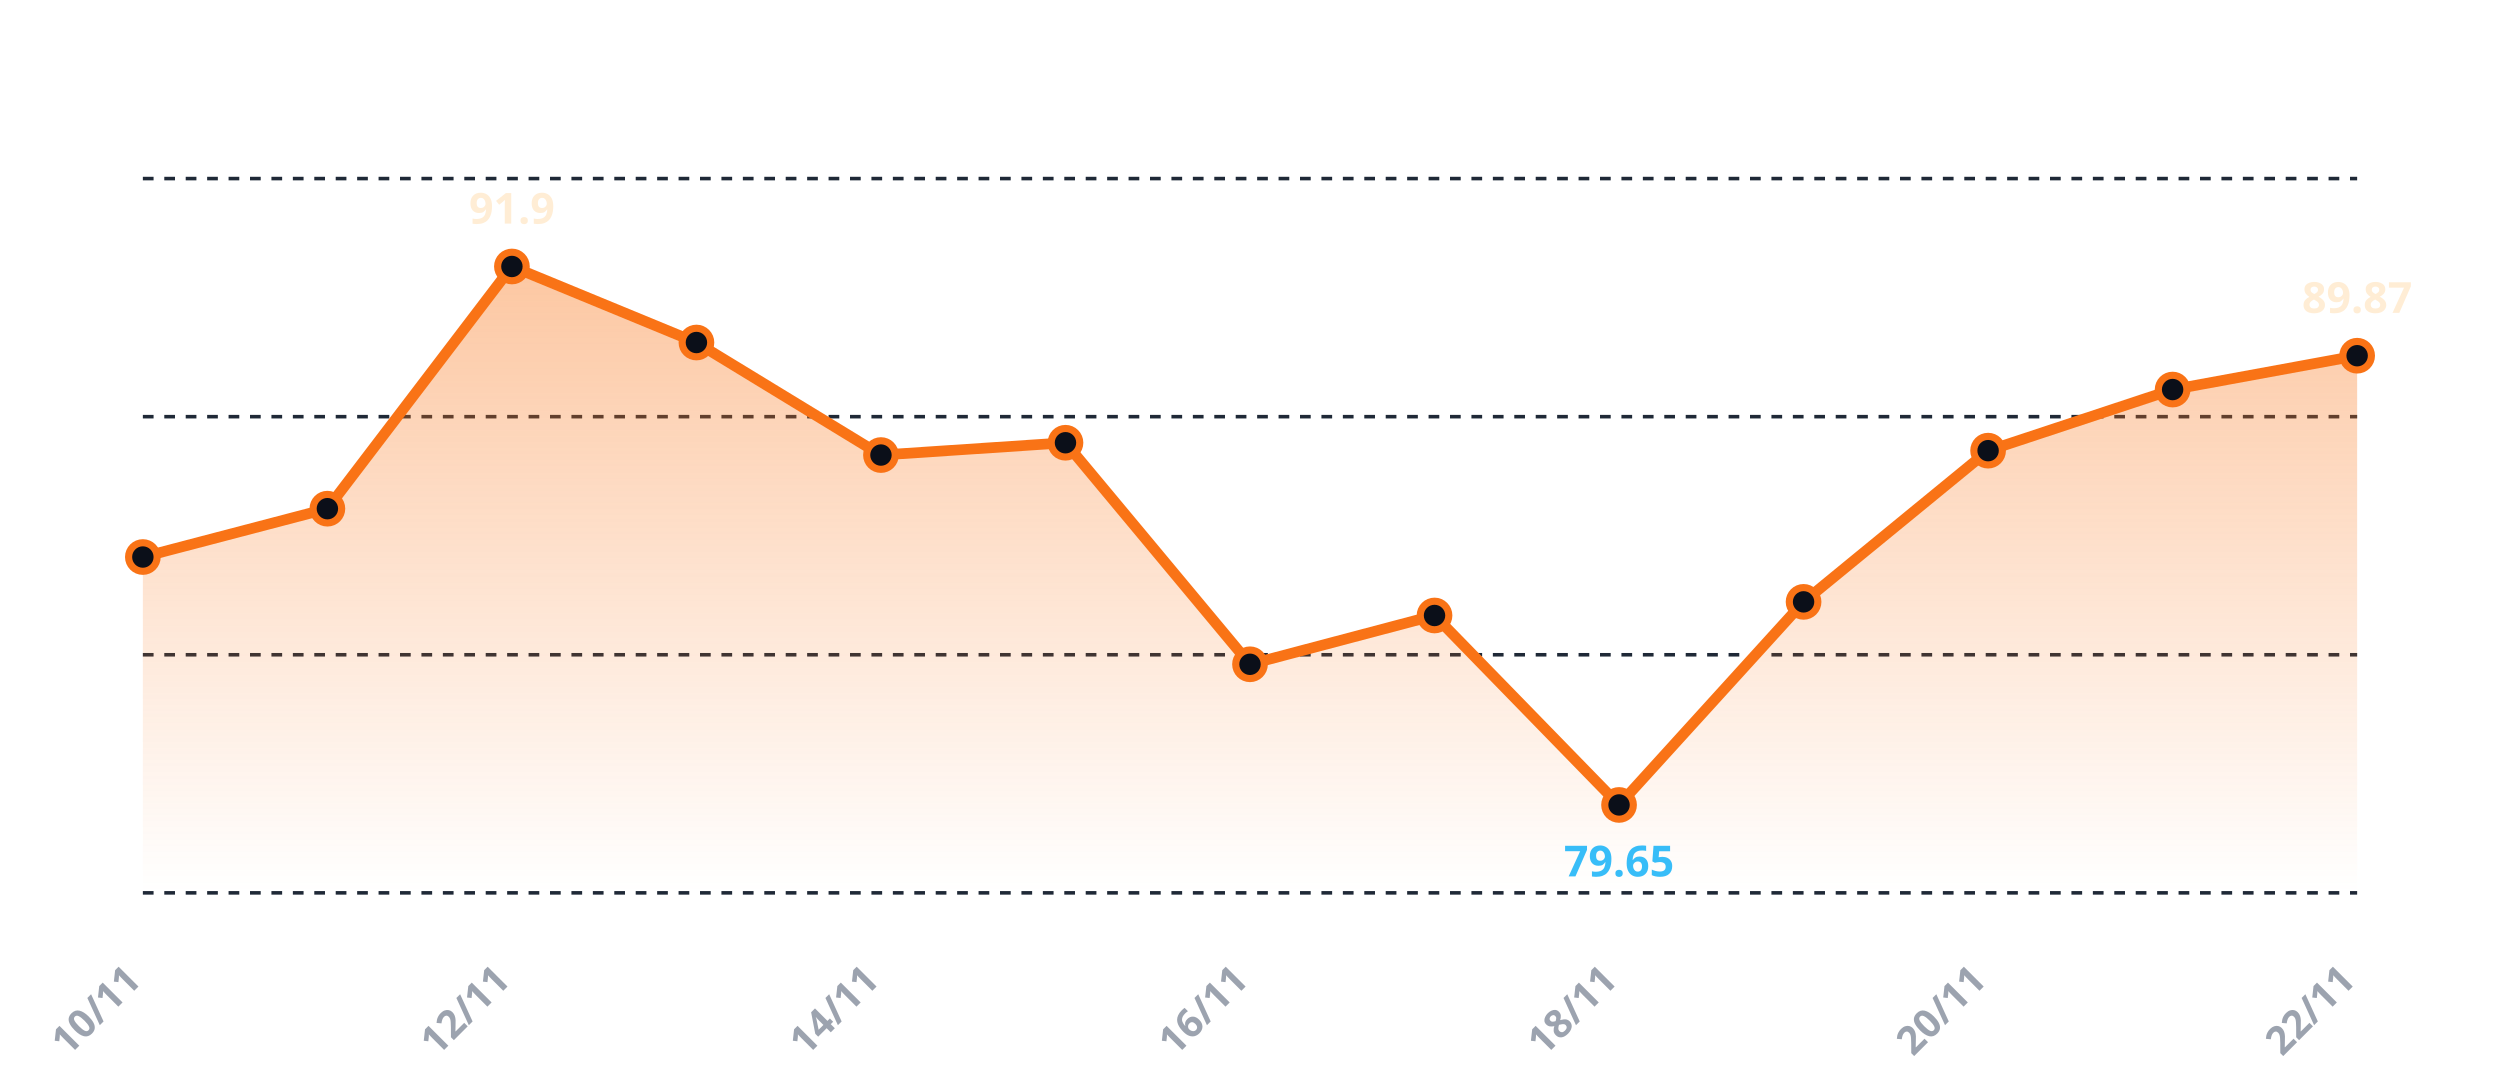
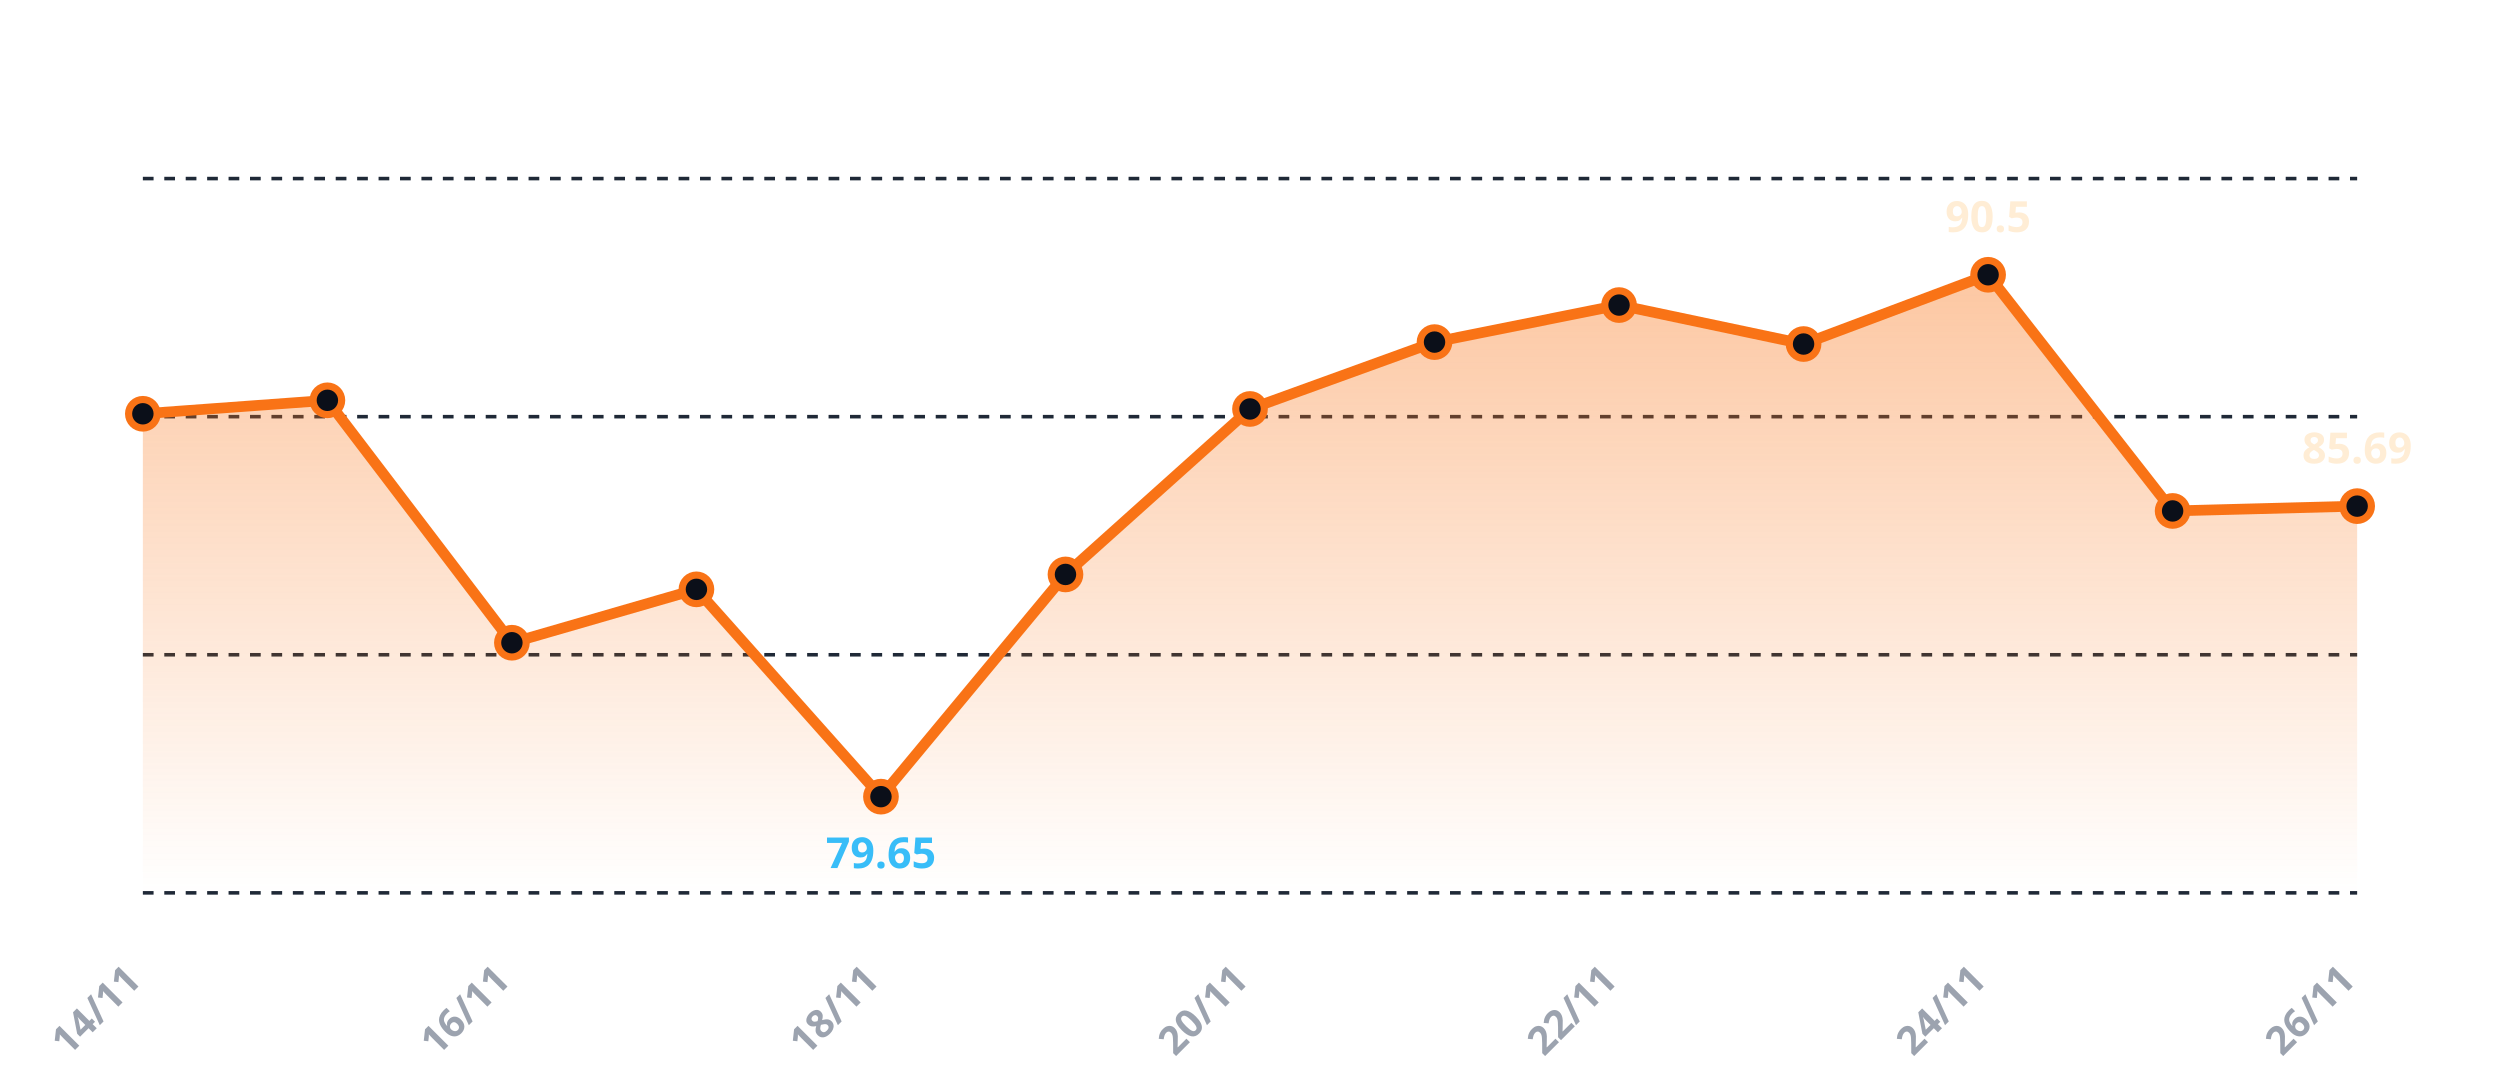
<svg xmlns="http://www.w3.org/2000/svg" viewBox="0 0 700 300" style="font-family: sans-serif; background-color: #0b0f19; border-radius: 8px;">
  <defs>
    <linearGradient id="gradGas" x1="0%" y1="0%" x2="0%" y2="100%">
      <stop offset="0%" style="stop-color:#f97316;stop-opacity:0.4" />
      <stop offset="100%" style="stop-color:#f97316;stop-opacity:0" />
    </linearGradient>
  </defs>
  <line x1="40" y1="250.0" x2="660" y2="250.0" stroke="#1f2937" stroke-dasharray="3,3" stroke-width="1" />
  <line x1="40" y1="183.333" x2="660" y2="183.333" stroke="#1f2937" stroke-dasharray="3,3" stroke-width="1" />
  <line x1="40" y1="116.667" x2="660" y2="116.667" stroke="#1f2937" stroke-dasharray="3,3" stroke-width="1" />
  <line x1="40" y1="50.0" x2="660" y2="50.0" stroke="#1f2937" stroke-dasharray="3,3" stroke-width="1" />
-   <text x="40.0" y="275" text-anchor="end" transform="rotate(-45, 40.0, 275)" font-size="11" font-weight="bold" fill="#9ca3af">10/11</text>
-   <text x="143.333" y="275" text-anchor="end" transform="rotate(-45, 143.3333, 275)" font-size="11" font-weight="bold" fill="#9ca3af">12/11</text>
-   <text x="246.667" y="275" text-anchor="end" transform="rotate(-45, 246.6667, 275)" font-size="11" font-weight="bold" fill="#9ca3af">14/11</text>
-   <text x="350.0" y="275" text-anchor="end" transform="rotate(-45, 350.0, 275)" font-size="11" font-weight="bold" fill="#9ca3af">16/11</text>
-   <text x="453.333" y="275" text-anchor="end" transform="rotate(-45, 453.3333, 275)" font-size="11" font-weight="bold" fill="#9ca3af">18/11</text>
-   <text x="556.667" y="275" text-anchor="end" transform="rotate(-45, 556.6667, 275)" font-size="11" font-weight="bold" fill="#9ca3af">20/11</text>
-   <text x="660.0" y="275" text-anchor="end" transform="rotate(-45, 660.0, 275)" font-size="11" font-weight="bold" fill="#9ca3af">22/11</text>
-   <polygon points="40.0,250 40.0,155.969 91.667,142.431 143.333,74.615 195.0,95.908 246.667,127.415 298.333,123.969 350.0,186 401.667,172.338 453.333,225.385 505.0,168.523 556.667,126.185 608.333,109.077 660.0,99.6 660.0,250" fill="url(#gradGas)" />
-   <polyline points="40.0,155.969 91.667,142.431 143.333,74.615 195.0,95.908 246.667,127.415 298.333,123.969 350.0,186 401.667,172.338 453.333,225.385 505.0,168.523 556.667,126.185 608.333,109.077 660.0,99.6" fill="none" stroke="#f97316" stroke-width="3" stroke-linecap="round" stroke-linejoin="round" />
-   <circle cx="40.0" cy="155.969" r="4" fill="#0b0f19" stroke="#f97316" stroke-width="2" />
-   <circle cx="91.667" cy="142.431" r="4" fill="#0b0f19" stroke="#f97316" stroke-width="2" />
-   <circle cx="143.333" cy="74.615" r="4" fill="#0b0f19" stroke="#f97316" stroke-width="2" />
-   <text x="143.333" y="62.615" text-anchor="middle" font-size="12" font-weight="bold" fill="#ffedd5">91.9</text>
-   <circle cx="195.0" cy="95.908" r="4" fill="#0b0f19" stroke="#f97316" stroke-width="2" />
-   <circle cx="246.667" cy="127.415" r="4" fill="#0b0f19" stroke="#f97316" stroke-width="2" />
-   <circle cx="298.333" cy="123.969" r="4" fill="#0b0f19" stroke="#f97316" stroke-width="2" />
-   <circle cx="350.0" cy="186" r="4" fill="#0b0f19" stroke="#f97316" stroke-width="2" />
-   <circle cx="401.667" cy="172.338" r="4" fill="#0b0f19" stroke="#f97316" stroke-width="2" />
-   <circle cx="453.333" cy="225.385" r="4" fill="#0b0f19" stroke="#f97316" stroke-width="2" />
-   <text x="453.333" y="245.385" text-anchor="middle" font-size="12" font-weight="bold" fill="#38bdf8">79.65</text>
-   <circle cx="505.0" cy="168.523" r="4" fill="#0b0f19" stroke="#f97316" stroke-width="2" />
-   <circle cx="556.667" cy="126.185" r="4" fill="#0b0f19" stroke="#f97316" stroke-width="2" />
-   <circle cx="608.333" cy="109.077" r="4" fill="#0b0f19" stroke="#f97316" stroke-width="2" />
-   <circle cx="660.0" cy="99.6" r="4" fill="#0b0f19" stroke="#f97316" stroke-width="2" />
-   <text x="660.0" y="87.6" text-anchor="middle" font-size="12" font-weight="bold" fill="#ffedd5">89.87</text>
+   <text x="40.0" y="275" text-anchor="end" transform="rotate(-45, 40.0, 275)" font-size="11" font-weight="bold" fill="#9ca3af">14/11</text>
+   <text x="143.333" y="275" text-anchor="end" transform="rotate(-45, 143.3333, 275)" font-size="11" font-weight="bold" fill="#9ca3af">16/11</text>
+   <text x="246.667" y="275" text-anchor="end" transform="rotate(-45, 246.6667, 275)" font-size="11" font-weight="bold" fill="#9ca3af">18/11</text>
+   <text x="350.0" y="275" text-anchor="end" transform="rotate(-45, 350.0, 275)" font-size="11" font-weight="bold" fill="#9ca3af">20/11</text>
+   <text x="453.333" y="275" text-anchor="end" transform="rotate(-45, 453.3333, 275)" font-size="11" font-weight="bold" fill="#9ca3af">22/11</text>
+   <text x="556.667" y="275" text-anchor="end" transform="rotate(-45, 556.6667, 275)" font-size="11" font-weight="bold" fill="#9ca3af">24/11</text>
+   <text x="660.0" y="275" text-anchor="end" transform="rotate(-45, 660.0, 275)" font-size="11" font-weight="bold" fill="#9ca3af">26/11</text>
+   <polygon points="40.0,250 40.0,115.859 91.667,112.088 143.333,179.966 195.0,165.017 246.667,223.064 298.333,160.842 350.0,114.512 401.667,95.791 453.333,85.421 505.0,96.33 556.667,76.936 608.333,143.064 660.0,141.717 660.0,250" fill="url(#gradGas)" />
+   <polyline points="40.0,115.859 91.667,112.088 143.333,179.966 195.0,165.017 246.667,223.064 298.333,160.842 350.0,114.512 401.667,95.791 453.333,85.421 505.0,96.33 556.667,76.936 608.333,143.064 660.0,141.717" fill="none" stroke="#f97316" stroke-width="3" stroke-linecap="round" stroke-linejoin="round" />
+   <circle cx="40.0" cy="115.859" r="4" fill="#0b0f19" stroke="#f97316" stroke-width="2" />
+   <circle cx="91.667" cy="112.088" r="4" fill="#0b0f19" stroke="#f97316" stroke-width="2" />
+   <circle cx="143.333" cy="179.966" r="4" fill="#0b0f19" stroke="#f97316" stroke-width="2" />
+   <circle cx="195.0" cy="165.017" r="4" fill="#0b0f19" stroke="#f97316" stroke-width="2" />
+   <circle cx="246.667" cy="223.064" r="4" fill="#0b0f19" stroke="#f97316" stroke-width="2" />
+   <text x="246.667" y="243.064" text-anchor="middle" font-size="12" font-weight="bold" fill="#38bdf8">79.65</text>
+   <circle cx="298.333" cy="160.842" r="4" fill="#0b0f19" stroke="#f97316" stroke-width="2" />
+   <circle cx="350.0" cy="114.512" r="4" fill="#0b0f19" stroke="#f97316" stroke-width="2" />
+   <circle cx="401.667" cy="95.791" r="4" fill="#0b0f19" stroke="#f97316" stroke-width="2" />
+   <circle cx="453.333" cy="85.421" r="4" fill="#0b0f19" stroke="#f97316" stroke-width="2" />
+   <circle cx="505.0" cy="96.33" r="4" fill="#0b0f19" stroke="#f97316" stroke-width="2" />
+   <circle cx="556.667" cy="76.936" r="4" fill="#0b0f19" stroke="#f97316" stroke-width="2" />
+   <text x="556.667" y="64.936" text-anchor="middle" font-size="12" font-weight="bold" fill="#ffedd5">90.5</text>
+   <circle cx="608.333" cy="143.064" r="4" fill="#0b0f19" stroke="#f97316" stroke-width="2" />
+   <circle cx="660.0" cy="141.717" r="4" fill="#0b0f19" stroke="#f97316" stroke-width="2" />
+   <text x="660.0" y="129.717" text-anchor="middle" font-size="12" font-weight="bold" fill="#ffedd5">85.69</text>
</svg>
